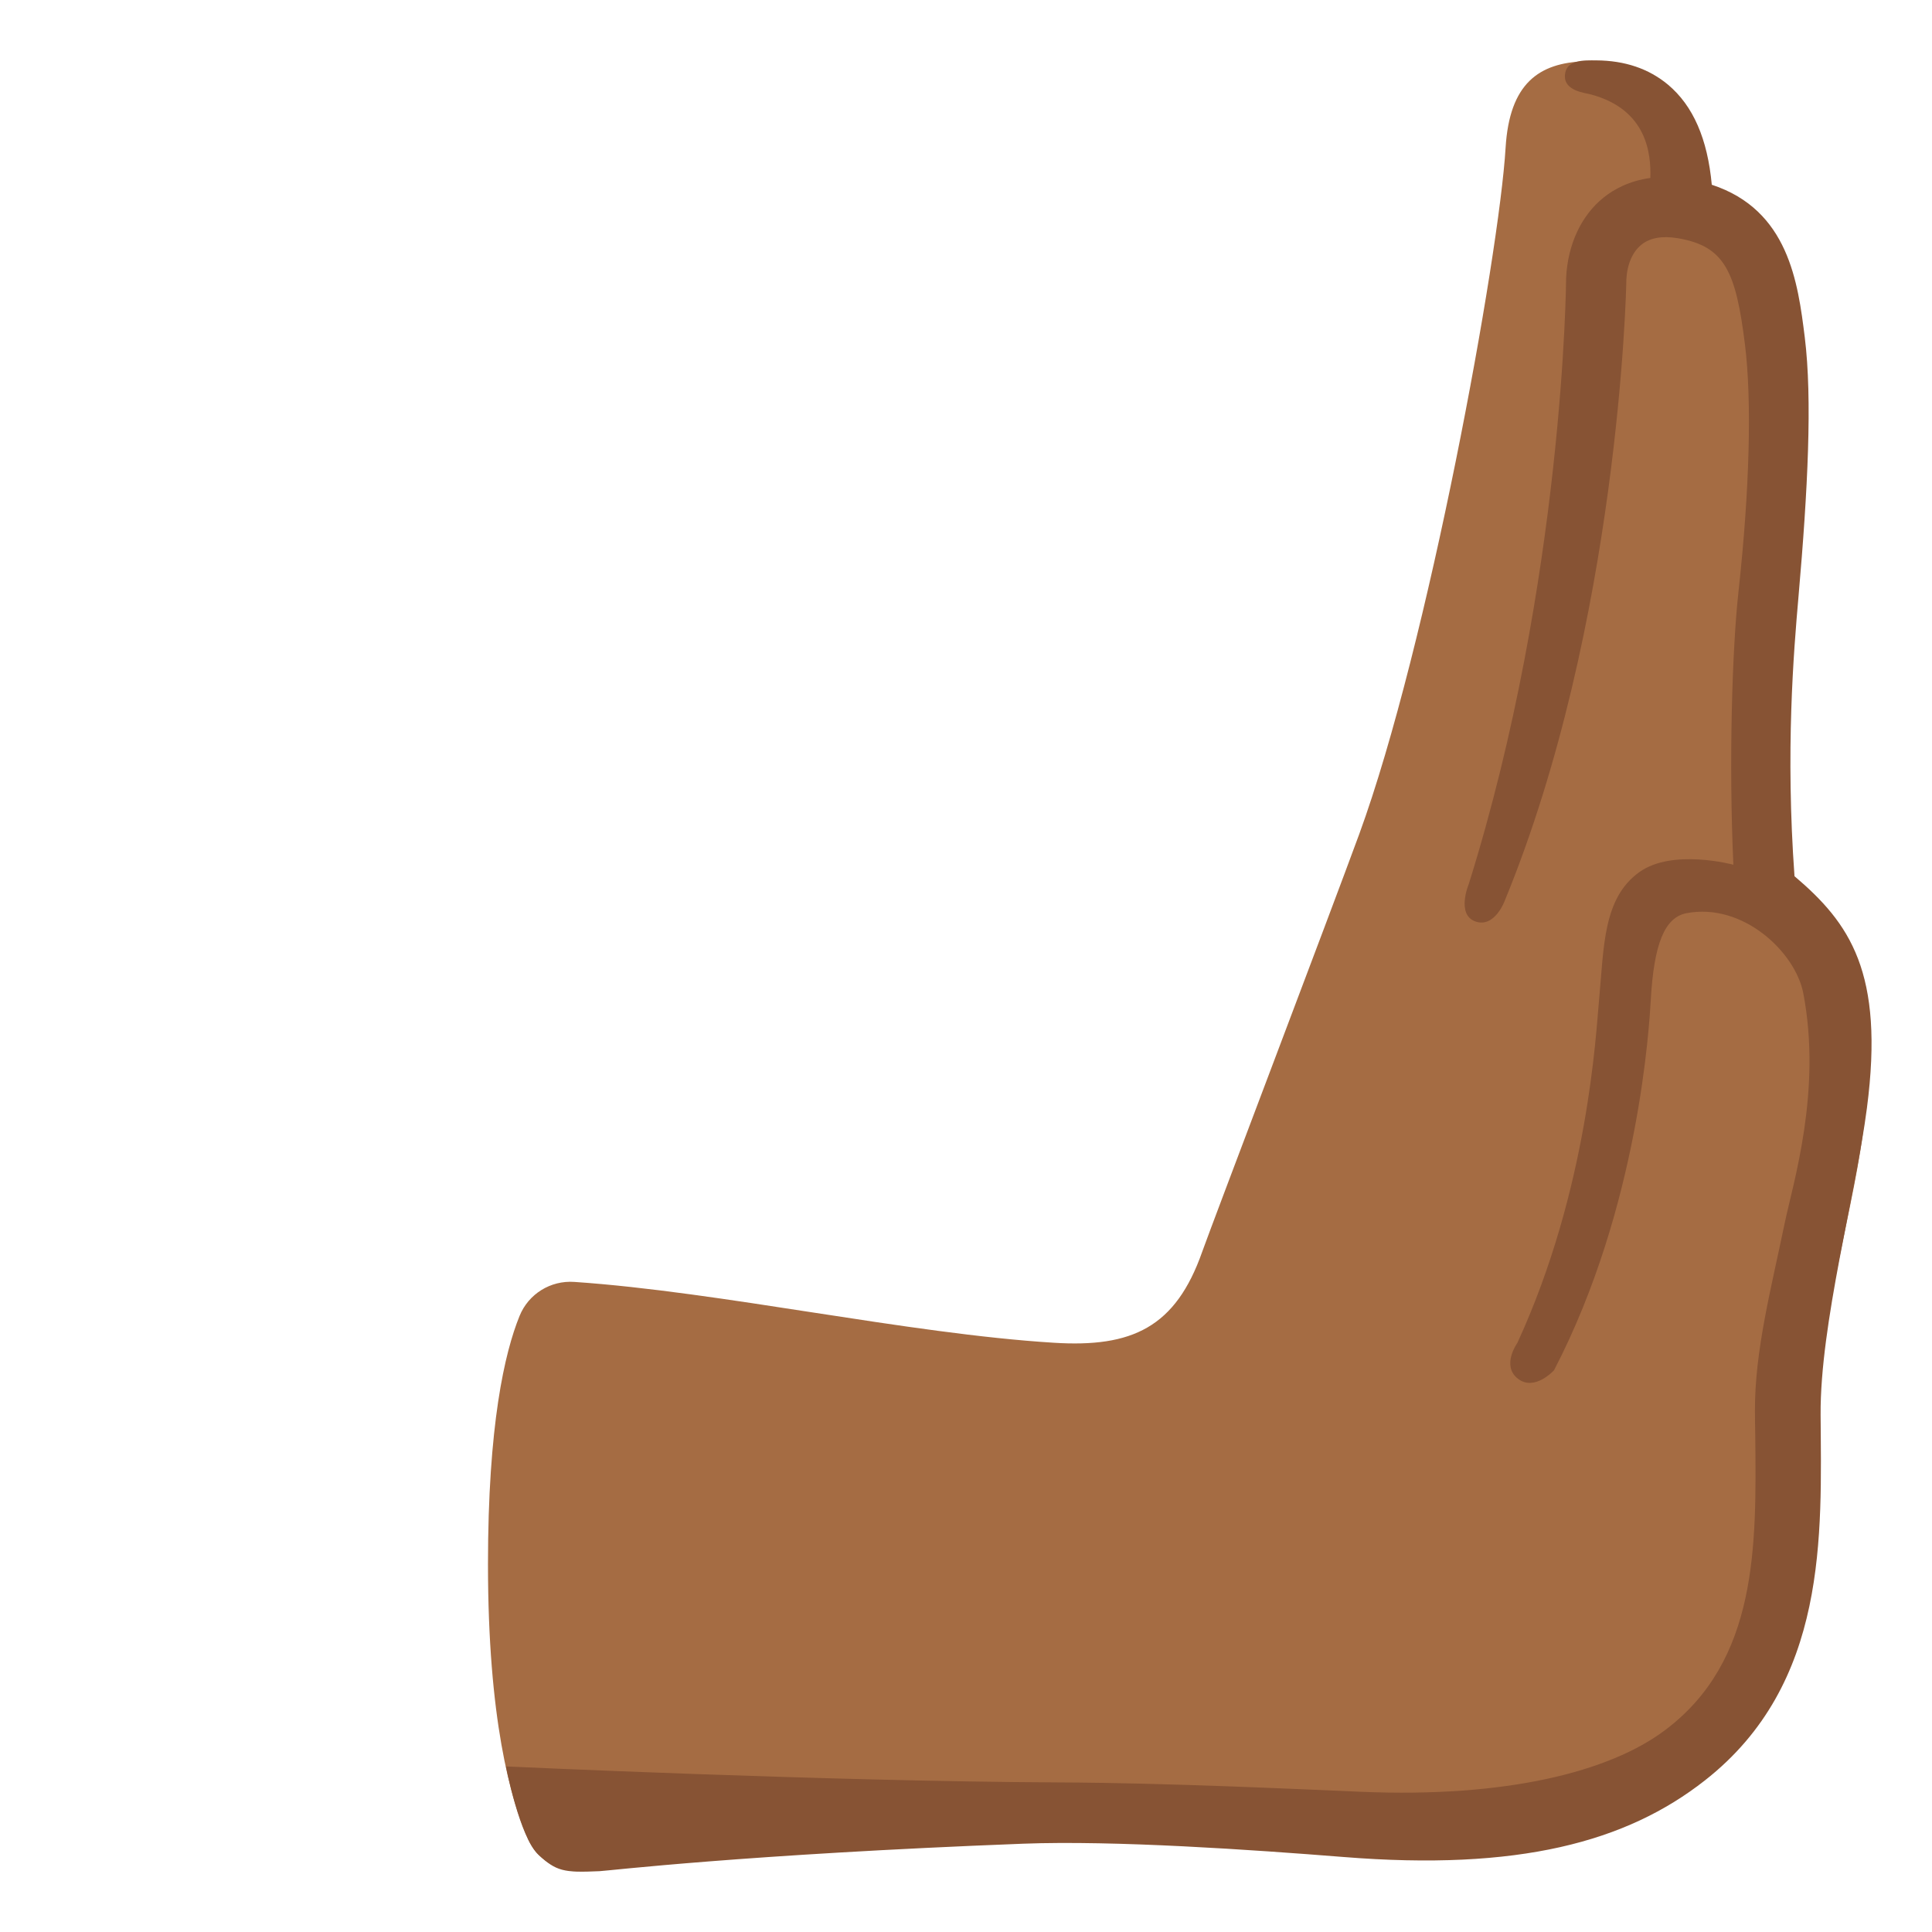
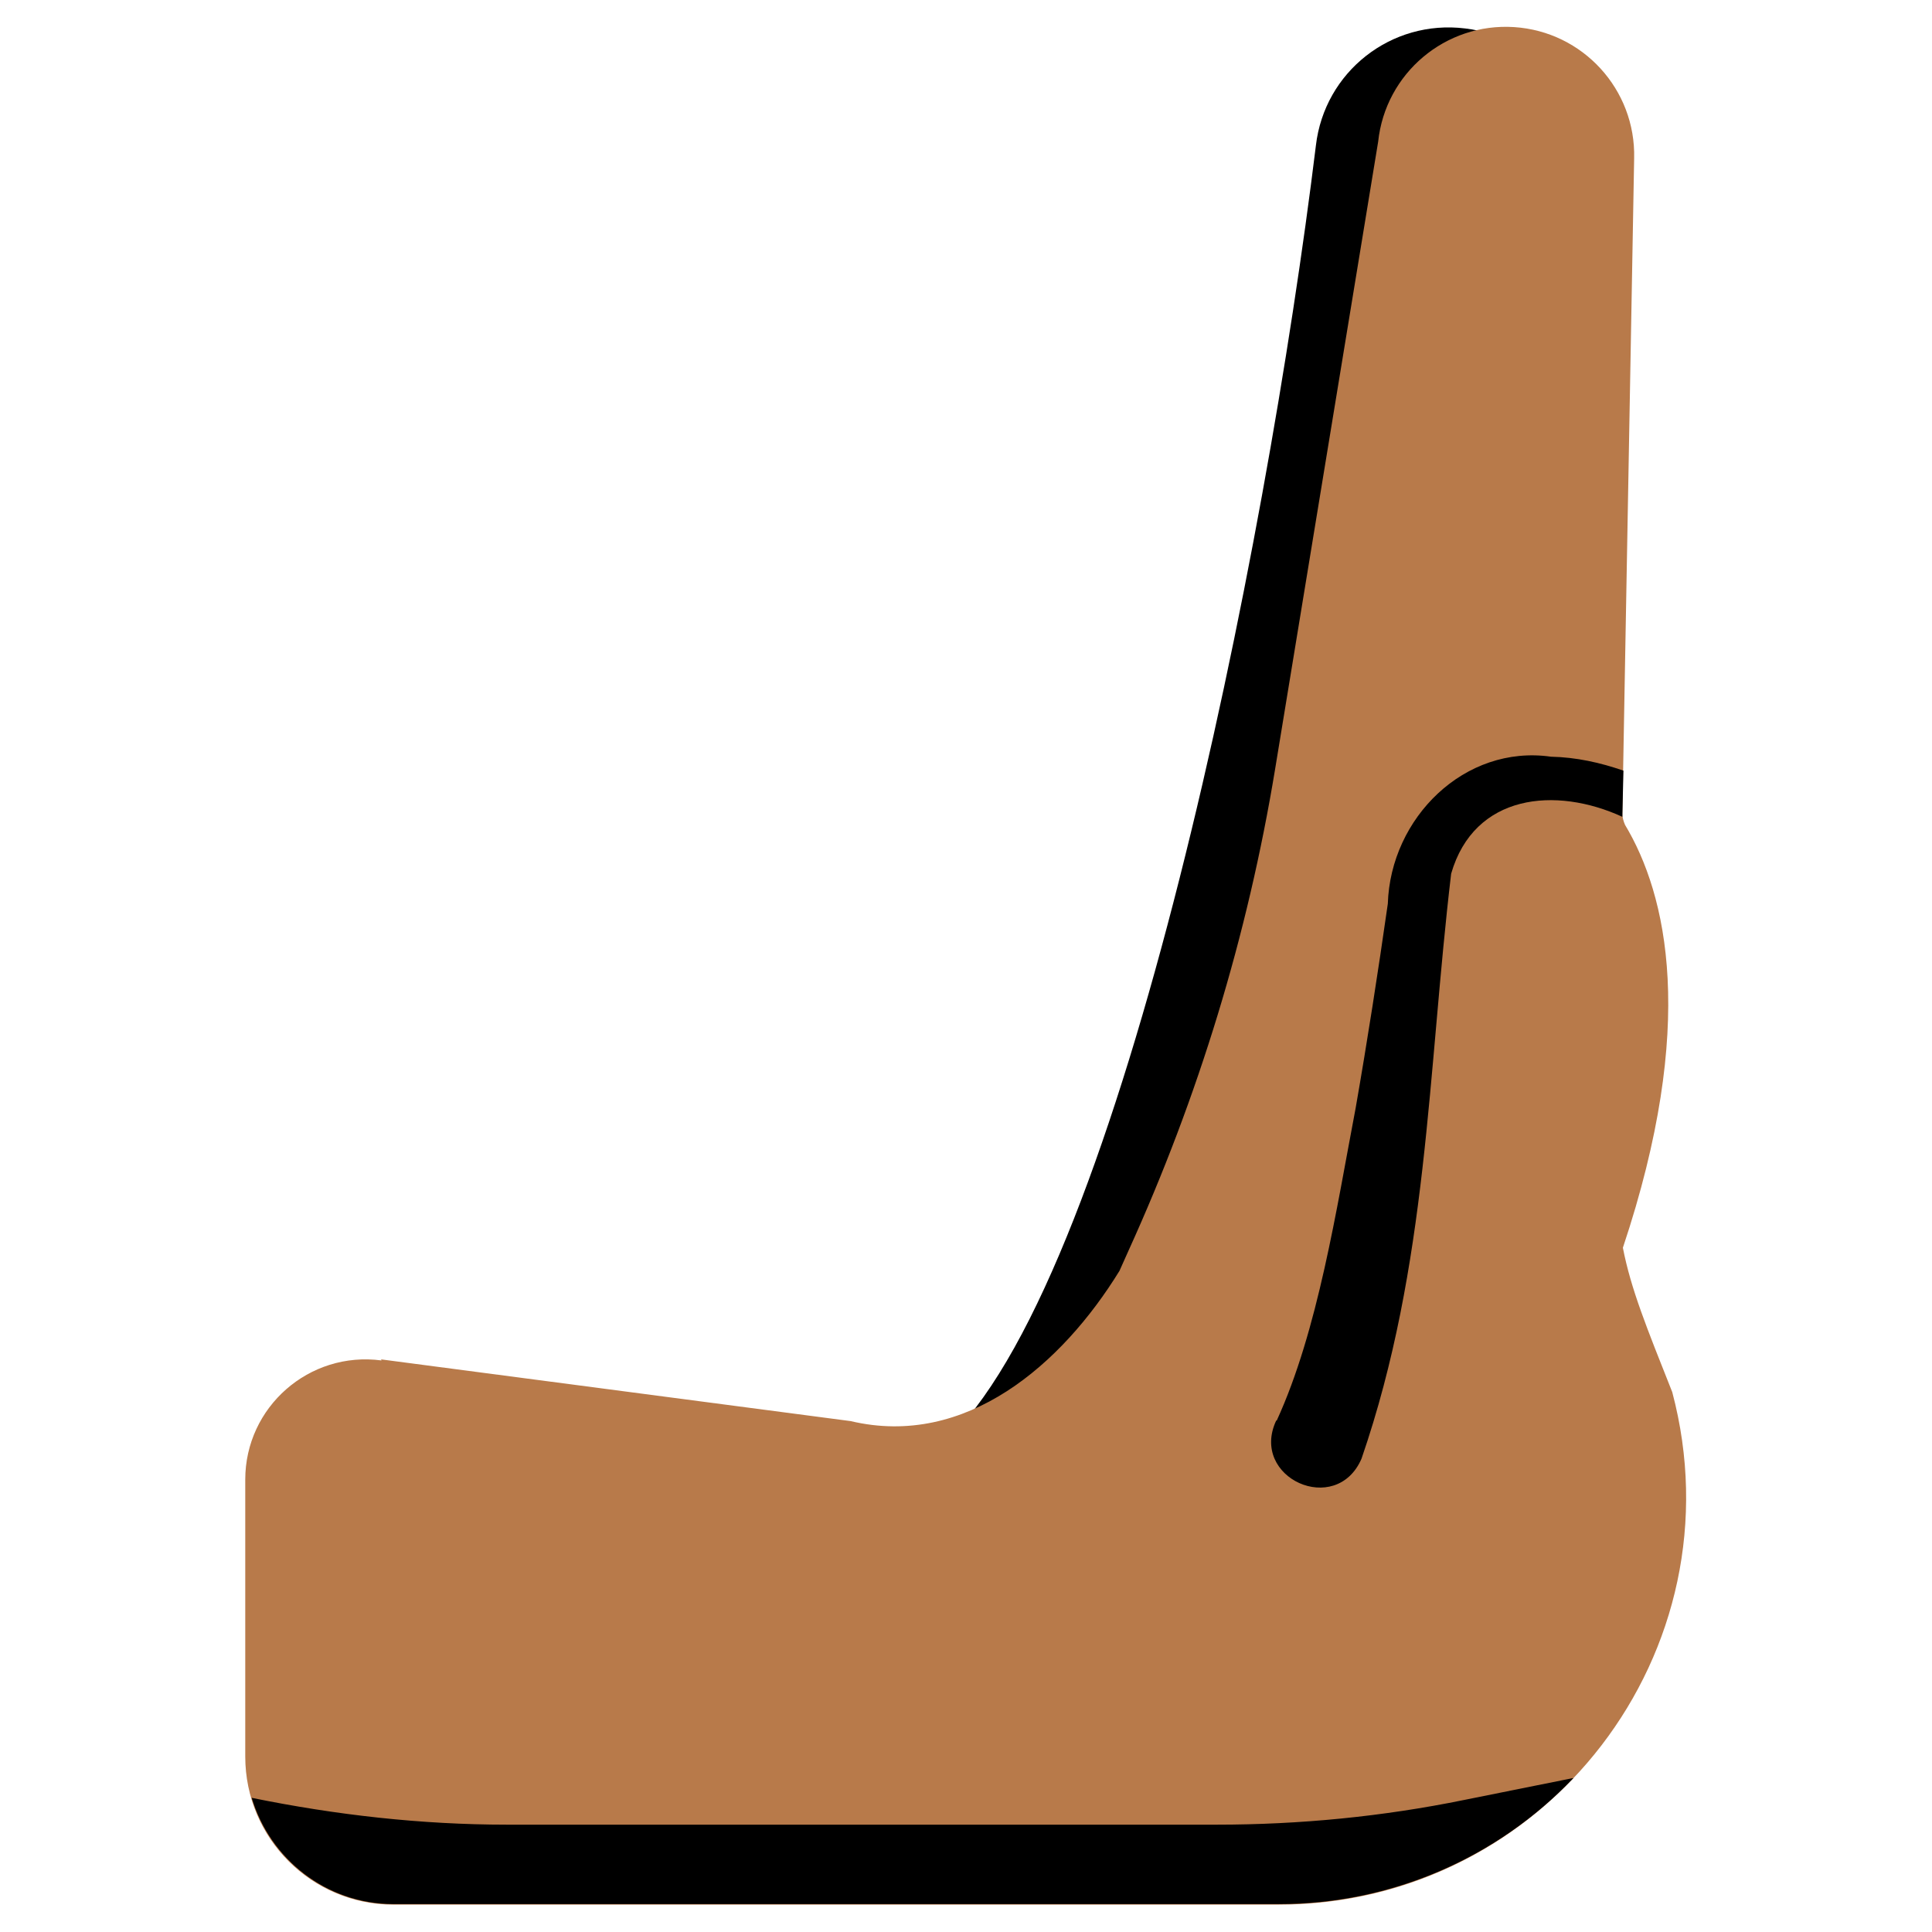
- <svg xmlns="http://www.w3.org/2000/svg" xml:space="preserve" style="enable-background:new 0 0 128 128" viewBox="0 0 128 128">
-   <path d="M116.75 50.95c.4-10.93 1.88-22.26 1.11-28.36-.56-4.46-1.3-7.98-6.13-8.78 0 0 .79-9.97-6.72-9.75-3.06.1-5 1.47-5.26 5.72-.43 7.21-5.15 33.05-9.7 45.49-1.89 5.16-9.74 25.8-10.4 27.66-1.76 5.01-4.64 6.36-9.84 6.03-9.68-.6-22.05-3.37-31.76-4.03-1.58-.11-3.04.8-3.63 2.26-.99 2.44-2.09 7.22-2.09 16.44 0 10.22 1.49 15.58 2.65 18.2.6 1.36 1.99 2.24 3.48 2.13 10.23-.74 24.88-2.34 36.5-2.03 12.3.33 28.43 3.59 38.01-4.12 8.1-6.53 7.61-16.41 7.56-24.37-.04-6 2.47-13.89 3.01-19.38.82-8.3-.15-13.47-6.31-14.48.01 0-.61-4.99-.48-8.63z" style="fill:#a56c43" />
-   <path d="M118.89 58.05c-.6-8.31-.06-14.81.27-18.58.61-6.99.92-13.02.41-17.13-.45-3.61-1.07-8.43-6.16-10.1-.28-3.03-1.23-5.23-2.9-6.63-1.27-1.06-2.86-1.6-4.76-1.61-.76 0-2-.08-2.07.98s1.35 1.17 1.73 1.28c3.72 1 3.98 3.94 3.93 5.53-1.4.19-2.43.76-3.1 1.3-1.47 1.18-2.37 3.09-2.48 5.31 0 .2-.15 20.03-6.45 40.17 0 0-.85 2.02.44 2.48 1.29.45 1.95-1.39 1.95-1.39 7.52-18.31 8.05-40.4 8.05-41.14.05-1 .41-1.84 1-2.31.56-.45 1.36-.6 2.39-.43 3.14.52 3.87 2.22 4.47 7.06.46 3.72.31 9.59-.43 16.35-.42 3.8-.65 11.3-.34 18.1 0 0-4.03-1.09-6.23.49-2.42 1.73-2.34 4.97-2.67 8.49-.21 2.24-.72 12.5-5.41 22.7 0 0-1.08 1.5.03 2.37s2.4-.56 2.4-.56c5.64-10.86 6.31-22.88 6.41-24.55.21-3.69.91-5.45 2.37-5.73 3.74-.71 7.2 2.58 7.73 5.29 1.25 6.48-.68 12.61-1.23 15.25-.88 4.26-1.99 8.45-1.97 12.44 0 .54.01 1.09.02 1.65.08 7.32.17 14.89-5.98 19.5-3.66 2.75-10.48 4.49-20.15 4.08-4.05-.17-12.81-.59-20.02-.62-15.39-.07-36.62-1.06-36.62-1.06s.9 4.7 2.16 5.86c1.18 1.08 1.65 1.19 4.04 1.08.52-.02 9.61-1.11 28.07-1.82 6.05-.23 15.19.4 21.21.88 11.58.93 18.74-.98 23.95-5.07 8.19-6.42 7.72-16.28 7.67-24.23-.04-6 2.33-14.6 3.07-20.33 1.17-8.99-1.15-12.25-4.8-15.35z" style="fill:#875334" />
+ <svg xmlns="http://www.w3.org/2000/svg" viewBox="0 0 36 36">
+   <path d="M19.5 31c.64 0 1.28-.24 1.77-.73 5.45-5.45 7.95-24.78 8.21-26.96.17-1.37-.81-2.62-2.18-2.78-1.38-.17-2.62.81-2.78 2.18-.93 7.6-3.59 20.84-6.79 24.04a2.499 2.499 0 0 0 1.77 4.27Z" class="cls-1" />
+   <path fill="#b87a4a" d="m7.1 25.33 8.75 1.15c2.15.51 3.94-1.06 5.01-2.8l.17-.38c1.3-2.86 2.22-5.87 2.73-8.97l1.92-11.69a2.392 2.392 0 0 1 4.77.31l-.22 12.21c0 .07.02.14.05.21.78 1.3 1.35 3.72-.04 7.88.15.77.44 1.48.92 2.69 1.28 4.82-2.35 9.55-7.34 9.55H7.33a2.76 2.76 0 0 1-2.76-2.76v-5.16c0-1.35 1.19-2.4 2.54-2.22Z" />
+   <path d="M23.79 26.47c.77-1.68 1.11-3.93 1.47-5.82.22-1.26.42-2.55.6-3.81.05-1.6 1.43-2.97 3.04-2.74.47.01.92.11 1.35.26l-.02.86c-1.24-.57-2.76-.43-3.19 1.06-.44 3.71-.43 7.3-1.67 10.9-.47 1.09-2.09.36-1.59-.71ZM9.45 34h13.22c1.55 0 3.09-.15 4.61-.46l2.04-.41a7.564 7.564 0 0 1-5.49 2.35H7.33c-1.25 0-2.3-.84-2.64-1.98 1.57.32 3.16.5 4.76.5Z" class="cls-1" />
</svg>
